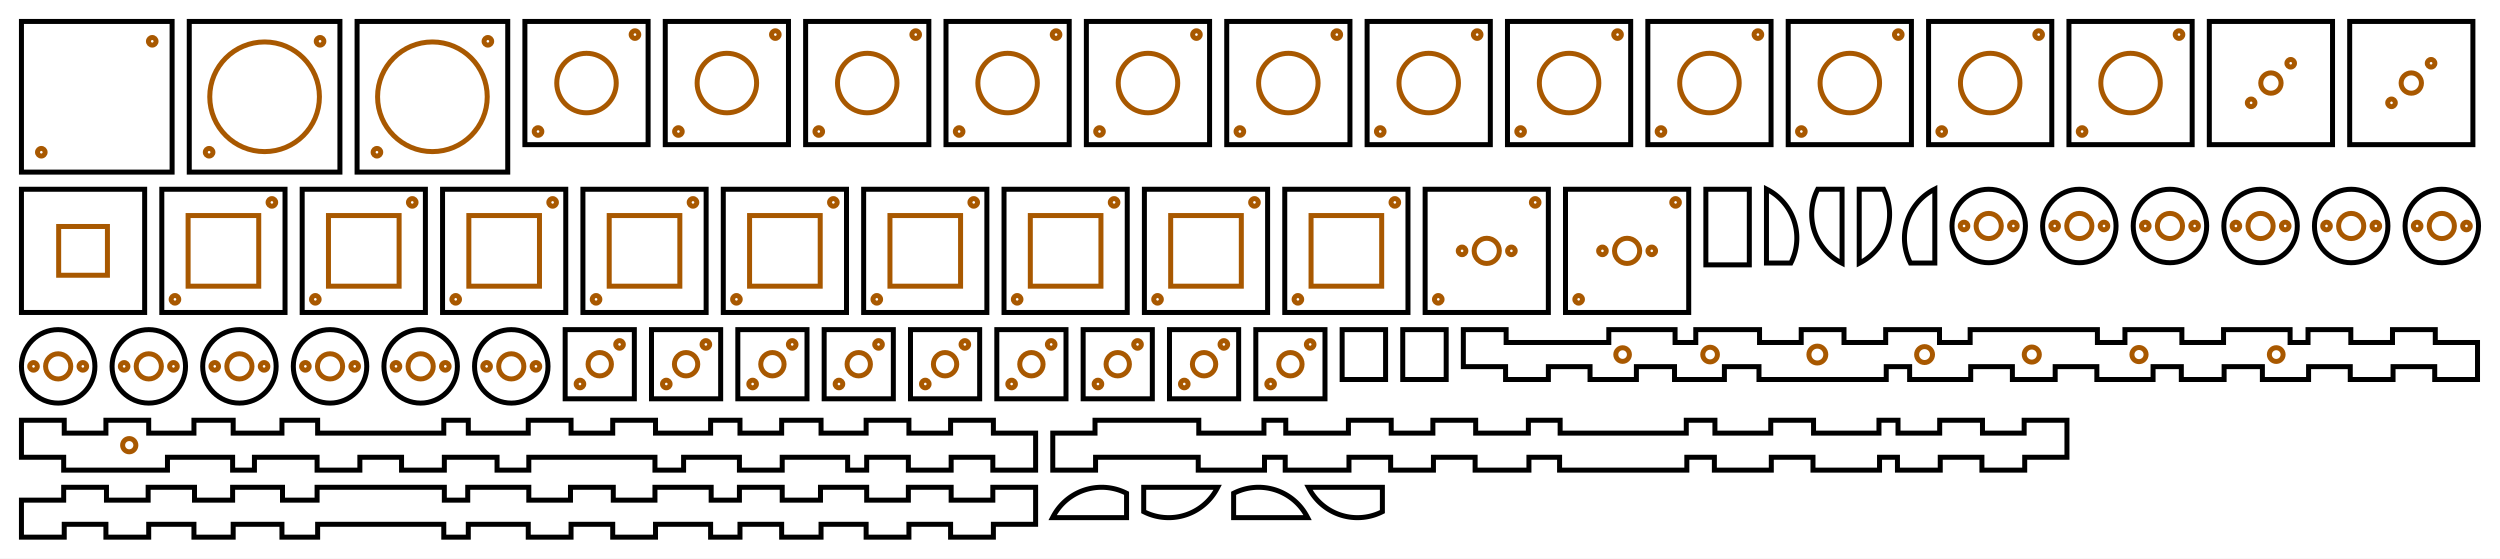
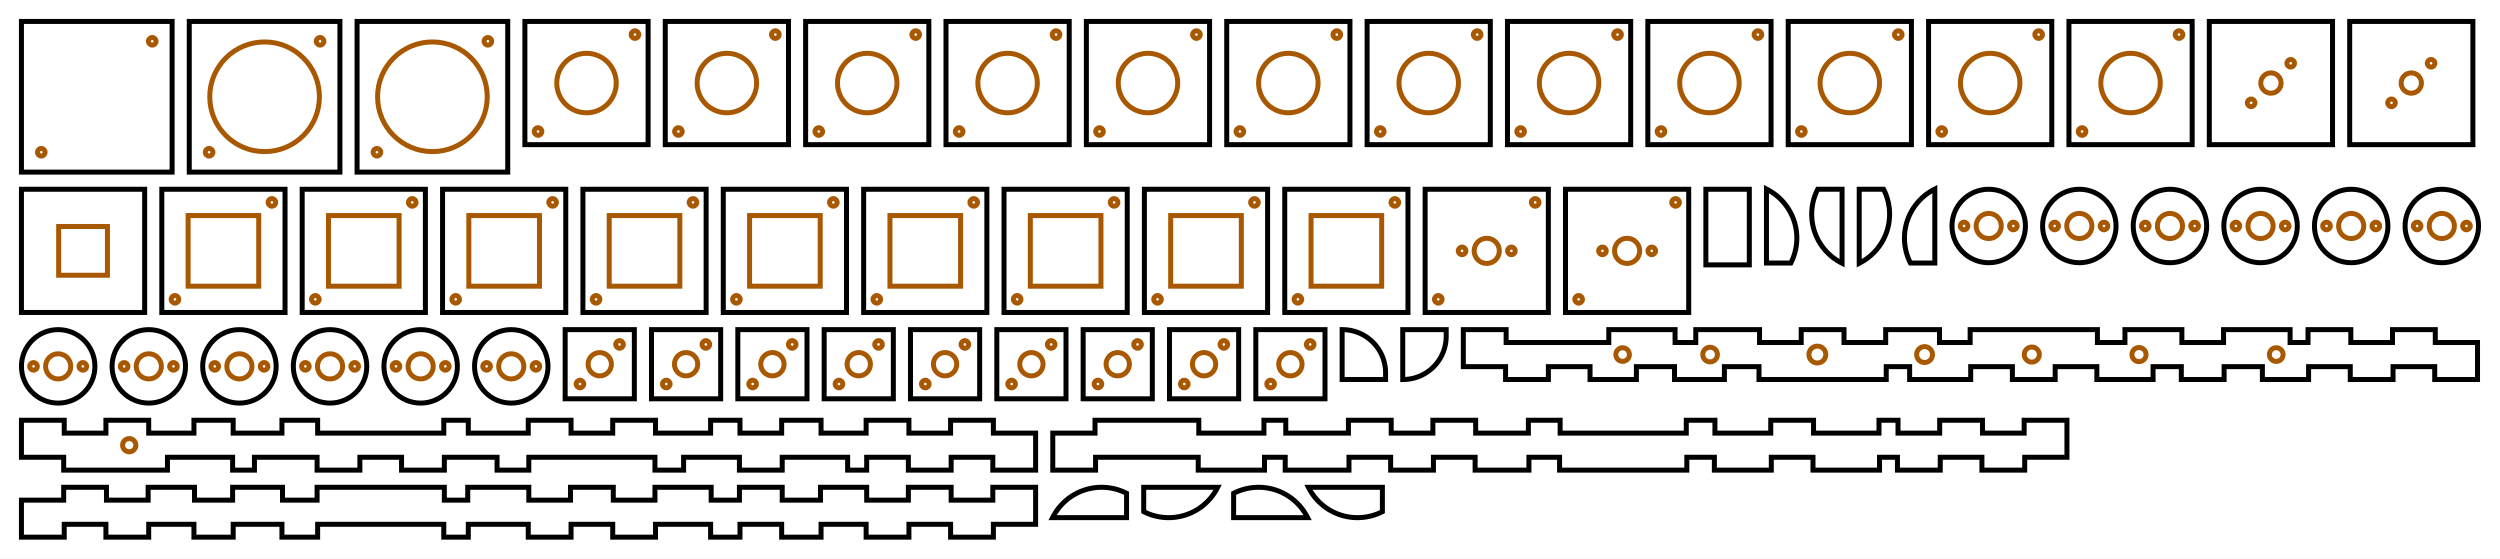
<svg xmlns="http://www.w3.org/2000/svg" width="582.93mm" height="130.25mm" viewBox="0 0 582.93 130.25">
  <rect x="0.0" y="0.0" width="582.93" height="130.25" fill="#ffffff" />
  <g fill="none" stroke="#a85800" stroke-width="1.166">
    <circle cx="35.499" cy="9.631" r="0.885" />
    <circle cx="9.631" cy="35.499" r="0.885" />
    <circle cx="61.695" cy="22.565" r="12.785" />
    <circle cx="74.629" cy="9.631" r="0.885" />
    <circle cx="48.761" cy="35.499" r="0.885" />
    <circle cx="100.825" cy="22.565" r="12.785" />
    <circle cx="113.759" cy="9.631" r="0.885" />
    <circle cx="87.891" cy="35.499" r="0.885" />
    <circle cx="136.755" cy="19.365" r="6.935" />
    <circle cx="148.055" cy="8.065" r="0.885" />
    <circle cx="125.455" cy="30.665" r="0.885" />
    <circle cx="169.485" cy="19.365" r="6.935" />
    <circle cx="180.785" cy="8.065" r="0.885" />
    <circle cx="158.185" cy="30.665" r="0.885" />
    <circle cx="202.215" cy="19.365" r="6.935" />
    <circle cx="213.515" cy="8.065" r="0.885" />
    <circle cx="190.915" cy="30.665" r="0.885" />
    <circle cx="234.945" cy="19.365" r="6.935" />
    <circle cx="246.245" cy="8.065" r="0.885" />
    <circle cx="223.645" cy="30.665" r="0.885" />
    <circle cx="267.675" cy="19.365" r="6.935" />
    <circle cx="278.975" cy="8.065" r="0.885" />
    <circle cx="256.375" cy="30.665" r="0.885" />
    <circle cx="300.405" cy="19.365" r="6.935" />
    <circle cx="311.705" cy="8.065" r="0.885" />
    <circle cx="289.105" cy="30.665" r="0.885" />
    <circle cx="333.135" cy="19.365" r="6.935" />
    <circle cx="344.435" cy="8.065" r="0.885" />
    <circle cx="321.835" cy="30.665" r="0.885" />
    <circle cx="365.865" cy="19.365" r="6.935" />
    <circle cx="377.165" cy="8.065" r="0.885" />
    <circle cx="354.565" cy="30.665" r="0.885" />
    <circle cx="398.595" cy="19.365" r="6.935" />
    <circle cx="409.895" cy="8.065" r="0.885" />
    <circle cx="387.295" cy="30.665" r="0.885" />
    <circle cx="431.325" cy="19.365" r="6.935" />
    <circle cx="442.625" cy="8.065" r="0.885" />
    <circle cx="420.025" cy="30.665" r="0.885" />
    <circle cx="464.055" cy="19.365" r="6.935" />
    <circle cx="475.355" cy="8.065" r="0.885" />
    <circle cx="452.755" cy="30.665" r="0.885" />
    <circle cx="496.785" cy="19.365" r="6.935" />
    <circle cx="508.085" cy="8.065" r="0.885" />
    <circle cx="485.485" cy="30.665" r="0.885" />
    <circle cx="529.515" cy="19.365" r="2.370" />
    <circle cx="534.128" cy="14.752" r="0.885" />
    <circle cx="524.902" cy="23.978" r="0.885" />
    <circle cx="562.245" cy="19.365" r="2.370" />
    <circle cx="566.858" cy="14.752" r="0.885" />
    <circle cx="557.632" cy="23.978" r="0.885" />
    <path d="M 25.050,52.810 L 25.050,64.180 L 13.680,64.180 L 13.680,52.810 Z" />
    <path d="M 60.330,50.260 L 60.330,66.730 L 43.860,66.730 L 43.860,50.260 Z" />
    <circle cx="63.395" cy="47.195" r="0.885" />
    <circle cx="40.795" cy="69.795" r="0.885" />
    <path d="M 93.060,50.260 L 93.060,66.730 L 76.590,66.730 L 76.590,50.260 Z" />
    <circle cx="96.125" cy="47.195" r="0.885" />
    <circle cx="73.525" cy="69.795" r="0.885" />
    <path d="M 125.790,50.260 L 125.790,66.730 L 109.320,66.730 L 109.320,50.260 Z" />
    <circle cx="128.855" cy="47.195" r="0.885" />
    <circle cx="106.255" cy="69.795" r="0.885" />
    <path d="M 158.520,50.260 L 158.520,66.730 L 142.050,66.730 L 142.050,50.260 Z" />
    <circle cx="161.585" cy="47.195" r="0.885" />
    <circle cx="138.985" cy="69.795" r="0.885" />
    <path d="M 191.250,50.260 L 191.250,66.730 L 174.780,66.730 L 174.780,50.260 Z" />
    <circle cx="194.315" cy="47.195" r="0.885" />
    <circle cx="171.715" cy="69.795" r="0.885" />
    <path d="M 223.980,50.260 L 223.980,66.730 L 207.510,66.730 L 207.510,50.260 Z" />
    <circle cx="227.045" cy="47.195" r="0.885" />
    <circle cx="204.445" cy="69.795" r="0.885" />
    <path d="M 256.710,50.260 L 256.710,66.730 L 240.240,66.730 L 240.240,50.260 Z" />
    <circle cx="259.775" cy="47.195" r="0.885" />
    <circle cx="237.175" cy="69.795" r="0.885" />
    <path d="M 289.440,50.260 L 289.440,66.730 L 272.970,66.730 L 272.970,50.260 Z" />
    <circle cx="292.505" cy="47.195" r="0.885" />
    <circle cx="269.905" cy="69.795" r="0.885" />
    <path d="M 322.170,50.260 L 322.170,66.730 L 305.700,66.730 L 305.700,50.260 Z" />
    <circle cx="325.235" cy="47.195" r="0.885" />
    <circle cx="302.635" cy="69.795" r="0.885" />
    <circle cx="346.665" cy="58.495" r="2.935" />
    <circle cx="357.965" cy="47.195" r="0.885" />
    <circle cx="335.365" cy="69.795" r="0.885" />
    <circle cx="352.415" cy="58.495" r="0.885" />
    <circle cx="340.915" cy="58.495" r="0.885" />
    <circle cx="379.395" cy="58.495" r="2.935" />
    <circle cx="390.695" cy="47.195" r="0.885" />
    <circle cx="368.095" cy="69.795" r="0.885" />
    <circle cx="385.145" cy="58.495" r="0.885" />
    <circle cx="373.645" cy="58.495" r="0.885" />
    <circle cx="463.711" cy="52.695" r="2.935" />
    <circle cx="469.461" cy="52.695" r="0.885" />
    <circle cx="457.961" cy="52.695" r="0.885" />
    <circle cx="484.841" cy="52.695" r="2.935" />
    <circle cx="490.591" cy="52.695" r="0.885" />
    <circle cx="479.091" cy="52.695" r="0.885" />
    <circle cx="505.971" cy="52.695" r="2.935" />
    <circle cx="511.721" cy="52.695" r="0.885" />
    <circle cx="500.221" cy="52.695" r="0.885" />
    <circle cx="527.101" cy="52.695" r="2.935" />
    <circle cx="532.851" cy="52.695" r="0.885" />
    <circle cx="521.351" cy="52.695" r="0.885" />
    <circle cx="548.231" cy="52.695" r="2.935" />
    <circle cx="553.981" cy="52.695" r="0.885" />
    <circle cx="542.481" cy="52.695" r="0.885" />
    <circle cx="569.361" cy="52.695" r="2.935" />
    <circle cx="575.111" cy="52.695" r="0.885" />
    <circle cx="563.611" cy="52.695" r="0.885" />
    <circle cx="13.565" cy="85.425" r="2.935" />
    <circle cx="19.315" cy="85.425" r="0.885" />
    <circle cx="7.815" cy="85.425" r="0.885" />
    <circle cx="34.695" cy="85.425" r="2.935" />
    <circle cx="40.445" cy="85.425" r="0.885" />
    <circle cx="28.945" cy="85.425" r="0.885" />
    <circle cx="55.825" cy="85.425" r="2.935" />
    <circle cx="61.575" cy="85.425" r="0.885" />
    <circle cx="50.075" cy="85.425" r="0.885" />
    <circle cx="76.955" cy="85.425" r="2.935" />
    <circle cx="82.705" cy="85.425" r="0.885" />
    <circle cx="71.205" cy="85.425" r="0.885" />
    <circle cx="98.085" cy="85.425" r="2.935" />
    <circle cx="103.835" cy="85.425" r="0.885" />
    <circle cx="92.335" cy="85.425" r="0.885" />
    <circle cx="119.215" cy="85.425" r="2.935" />
    <circle cx="124.965" cy="85.425" r="0.885" />
    <circle cx="113.465" cy="85.425" r="0.885" />
    <circle cx="139.845" cy="84.925" r="2.720" />
    <circle cx="144.458" cy="80.312" r="0.885" />
    <circle cx="135.232" cy="89.538" r="0.885" />
    <circle cx="159.975" cy="84.925" r="2.720" />
    <circle cx="164.588" cy="80.312" r="0.885" />
    <circle cx="155.362" cy="89.538" r="0.885" />
    <circle cx="180.105" cy="84.925" r="2.720" />
    <circle cx="184.718" cy="80.312" r="0.885" />
    <circle cx="175.492" cy="89.538" r="0.885" />
    <circle cx="200.235" cy="84.925" r="2.720" />
    <circle cx="204.848" cy="80.312" r="0.885" />
    <circle cx="195.622" cy="89.538" r="0.885" />
    <circle cx="220.365" cy="84.925" r="2.720" />
    <circle cx="224.978" cy="80.312" r="0.885" />
    <circle cx="215.752" cy="89.538" r="0.885" />
    <circle cx="240.495" cy="84.925" r="2.720" />
    <circle cx="245.108" cy="80.312" r="0.885" />
    <circle cx="235.882" cy="89.538" r="0.885" />
    <circle cx="260.625" cy="84.925" r="2.720" />
    <circle cx="265.238" cy="80.312" r="0.885" />
    <circle cx="256.012" cy="89.538" r="0.885" />
    <circle cx="280.755" cy="84.925" r="2.720" />
    <circle cx="285.368" cy="80.312" r="0.885" />
    <circle cx="276.142" cy="89.538" r="0.885" />
    <circle cx="300.885" cy="84.925" r="2.720" />
    <circle cx="305.498" cy="80.312" r="0.885" />
    <circle cx="296.272" cy="89.538" r="0.885" />
    <circle cx="530.755" cy="82.675" r="1.601" />
    <circle cx="498.755" cy="82.675" r="1.649" />
    <circle cx="473.755" cy="82.675" r="1.757" />
    <circle cx="448.755" cy="82.675" r="1.852" />
    <circle cx="423.755" cy="82.675" r="1.967" />
    <circle cx="398.745" cy="82.675" r="1.707" />
    <circle cx="378.345" cy="82.675" r="1.587" />
    <circle cx="30.135" cy="103.805" r="1.543" />
  </g>
  <g fill="none" stroke="#000000" stroke-width="1.166">
    <path d="M 40.130,5.000 L 40.130,40.130 L 5.000,40.130 L 5.000,5.000 Z" />
    <path d="M 79.260,5.000 L 79.260,40.130 L 44.130,40.130 L 44.130,5.000 Z" />
    <path d="M 118.390,5.000 L 118.390,40.130 L 83.260,40.130 L 83.260,5.000 Z" />
    <path d="M 151.120,5.000 L 151.120,33.730 L 122.390,33.730 L 122.390,5.000 Z" />
    <path d="M 183.850,5.000 L 183.850,33.730 L 155.120,33.730 L 155.120,5.000 Z" />
    <path d="M 216.580,5.000 L 216.580,33.730 L 187.850,33.730 L 187.850,5.000 Z" />
    <path d="M 249.310,5.000 L 249.310,33.730 L 220.580,33.730 L 220.580,5.000 Z" />
    <path d="M 282.040,5.000 L 282.040,33.730 L 253.310,33.730 L 253.310,5.000 Z" />
    <path d="M 314.770,5.000 L 314.770,33.730 L 286.040,33.730 L 286.040,5.000 Z" />
    <path d="M 347.500,5.000 L 347.500,33.730 L 318.770,33.730 L 318.770,5.000 Z" />
    <path d="M 380.230,5.000 L 380.230,33.730 L 351.500,33.730 L 351.500,5.000 Z" />
    <path d="M 412.960,5.000 L 412.960,33.730 L 384.230,33.730 L 384.230,5.000 Z" />
    <path d="M 445.690,5.000 L 445.690,33.730 L 416.960,33.730 L 416.960,5.000 Z" />
    <path d="M 478.420,5.000 L 478.420,33.730 L 449.690,33.730 L 449.690,5.000 Z" />
    <path d="M 511.150,5.000 L 511.150,33.730 L 482.420,33.730 L 482.420,5.000 Z" />
    <path d="M 543.880,5.000 L 543.880,33.730 L 515.150,33.730 L 515.150,5.000 Z" />
    <path d="M 576.610,5.000 L 576.610,33.730 L 547.880,33.730 L 547.880,5.000 Z" />
    <path d="M 33.730,44.130 L 33.730,72.860 L 5.000,72.860 L 5.000,44.130 Z" />
    <path d="M 66.460,44.130 L 66.460,72.860 L 37.730,72.860 L 37.730,44.130 Z" />
    <path d="M 99.190,44.130 L 99.190,72.860 L 70.460,72.860 L 70.460,44.130 Z" />
    <path d="M 131.920,44.130 L 131.920,72.860 L 103.190,72.860 L 103.190,44.130 Z" />
    <path d="M 164.650,44.130 L 164.650,72.860 L 135.920,72.860 L 135.920,44.130 Z" />
    <path d="M 197.380,44.130 L 197.380,72.860 L 168.650,72.860 L 168.650,44.130 Z" />
    <path d="M 230.110,44.130 L 230.110,72.860 L 201.380,72.860 L 201.380,44.130 Z" />
    <path d="M 262.840,44.130 L 262.840,72.860 L 234.110,72.860 L 234.110,44.130 Z" />
    <path d="M 295.570,44.130 L 295.570,72.860 L 266.840,72.860 L 266.840,44.130 Z" />
    <path d="M 328.300,44.130 L 328.300,72.860 L 299.570,72.860 L 299.570,44.130 Z" />
    <path d="M 361.030,44.130 L 361.030,72.860 L 332.300,72.860 L 332.300,44.130 Z" />
    <path d="M 393.760,44.130 L 393.760,72.860 L 365.030,72.860 L 365.030,44.130 Z" />
    <path d="M 397.760,44.130 L 407.890,44.130 L 407.890,61.760 L 397.760,61.760 Z" />
    <path d="M 411.890,61.334 L 411.890,44.088 L 412.280,44.292 L 412.572,44.455 L 412.860,44.626 L 413.142,44.804 L 413.421,44.989 L 413.694,45.181 L 413.962,45.381 L 414.225,45.587 L 414.482,45.801 L 414.733,46.021 L 414.979,46.247 L 415.219,46.480 L 415.452,46.719 L 415.679,46.964 L 415.900,47.215 L 416.114,47.472 L 416.321,47.734 L 416.522,48.001 L 416.715,48.274 L 416.901,48.552 L 417.080,48.834 L 417.251,49.121 L 417.415,49.412 L 417.571,49.708 L 417.719,50.007 L 417.859,50.311 L 417.992,50.617 L 418.116,50.928 L 418.232,51.241 L 418.340,51.557 L 418.439,51.876 L 418.530,52.198 L 418.613,52.522 L 418.687,52.847 L 418.753,53.175 L 418.810,53.504 L 418.858,53.835 L 418.898,54.167 L 418.929,54.500 L 418.952,54.833 L 418.965,55.167 L 418.970,55.501 L 418.966,55.835 L 418.953,56.169 L 418.932,56.503 L 418.902,56.835 L 418.863,57.167 L 418.816,57.498 L 418.759,57.828 L 418.695,58.155 L 418.621,58.481 L 418.540,58.806 L 418.449,59.127 L 418.351,59.447 L 418.244,59.763 L 418.128,60.077 L 418.005,60.387 L 417.874,60.695 L 417.734,60.998 L 417.569,61.334 Z" />
    <path d="M 429.518,44.130 L 429.518,61.376 L 429.128,61.172 L 428.836,61.009 L 428.548,60.838 L 428.265,60.660 L 427.987,60.475 L 427.714,60.282 L 427.446,60.083 L 427.183,59.876 L 426.926,59.663 L 426.675,59.443 L 426.429,59.217 L 426.189,58.984 L 425.956,58.745 L 425.729,58.500 L 425.508,58.249 L 425.294,57.992 L 425.087,57.730 L 424.886,57.462 L 424.693,57.190 L 424.507,56.912 L 424.328,56.630 L 424.157,56.343 L 423.993,56.051 L 423.837,55.756 L 423.689,55.456 L 423.549,55.153 L 423.416,54.846 L 423.292,54.536 L 423.176,54.223 L 423.068,53.906 L 422.969,53.587 L 422.877,53.266 L 422.795,52.942 L 422.721,52.616 L 422.655,52.289 L 422.598,51.959 L 422.549,51.629 L 422.510,51.297 L 422.479,50.964 L 422.456,50.631 L 422.443,50.297 L 422.438,49.963 L 422.442,49.629 L 422.454,49.295 L 422.476,48.961 L 422.506,48.628 L 422.545,48.296 L 422.592,47.966 L 422.648,47.636 L 422.713,47.308 L 422.786,46.982 L 422.868,46.658 L 422.959,46.336 L 423.057,46.017 L 423.164,45.701 L 423.279,45.387 L 423.403,45.076 L 423.534,44.769 L 423.674,44.465 L 423.839,44.130 Z" />
    <path d="M 439.197,44.130 L 439.362,44.465 L 439.502,44.769 L 439.633,45.076 L 439.756,45.387 L 439.872,45.701 L 439.979,46.017 L 440.077,46.336 L 440.168,46.658 L 440.249,46.982 L 440.323,47.308 L 440.387,47.636 L 440.444,47.966 L 440.491,48.296 L 440.530,48.628 L 440.560,48.961 L 440.581,49.295 L 440.594,49.629 L 440.598,49.963 L 440.593,50.297 L 440.579,50.631 L 440.557,50.964 L 440.526,51.297 L 440.486,51.629 L 440.438,51.959 L 440.381,52.289 L 440.315,52.616 L 440.241,52.942 L 440.158,53.266 L 440.067,53.587 L 439.968,53.906 L 439.860,54.223 L 439.744,54.536 L 439.619,54.846 L 439.487,55.153 L 439.347,55.456 L 439.199,55.756 L 439.043,56.051 L 438.879,56.343 L 438.708,56.630 L 438.529,56.912 L 438.343,57.190 L 438.150,57.462 L 437.949,57.730 L 437.742,57.992 L 437.528,58.249 L 437.307,58.500 L 437.080,58.745 L 436.847,58.984 L 436.607,59.217 L 436.361,59.443 L 436.110,59.663 L 435.852,59.876 L 435.590,60.083 L 435.322,60.282 L 435.049,60.475 L 434.770,60.660 L 434.488,60.838 L 434.200,61.009 L 433.908,61.172 L 433.518,61.376 L 433.518,44.130 Z" />
    <path d="M 445.467,61.334 L 445.302,60.998 L 445.162,60.695 L 445.031,60.387 L 444.907,60.077 L 444.792,59.763 L 444.685,59.447 L 444.586,59.127 L 444.496,58.806 L 444.414,58.481 L 444.341,58.155 L 444.276,57.828 L 444.220,57.498 L 444.173,57.167 L 444.134,56.835 L 444.104,56.503 L 444.082,56.169 L 444.070,55.835 L 444.066,55.501 L 444.071,55.167 L 444.084,54.833 L 444.107,54.500 L 444.138,54.167 L 444.177,53.835 L 444.226,53.504 L 444.283,53.175 L 444.348,52.847 L 444.423,52.522 L 444.505,52.198 L 444.597,51.876 L 444.696,51.557 L 444.804,51.241 L 444.920,50.928 L 445.044,50.617 L 445.177,50.311 L 445.317,50.007 L 445.465,49.708 L 445.621,49.412 L 445.785,49.121 L 445.956,48.834 L 446.135,48.552 L 446.321,48.274 L 446.514,48.001 L 446.714,47.734 L 446.922,47.472 L 447.136,47.215 L 447.356,46.964 L 447.584,46.719 L 447.817,46.480 L 448.057,46.247 L 448.303,46.021 L 448.554,45.801 L 448.811,45.587 L 449.074,45.381 L 449.342,45.181 L 449.615,44.989 L 449.893,44.804 L 450.176,44.626 L 450.464,44.455 L 450.755,44.292 L 451.146,44.088 L 451.146,61.334 Z" />
    <circle cx="463.711" cy="52.695" r="8.565" />
    <circle cx="484.841" cy="52.695" r="8.565" />
    <circle cx="505.971" cy="52.695" r="8.565" />
    <circle cx="527.101" cy="52.695" r="8.565" />
    <circle cx="548.231" cy="52.695" r="8.565" />
    <circle cx="569.361" cy="52.695" r="8.565" />
    <circle cx="13.565" cy="85.425" r="8.565" />
    <circle cx="34.695" cy="85.425" r="8.565" />
    <circle cx="55.825" cy="85.425" r="8.565" />
    <circle cx="76.955" cy="85.425" r="8.565" />
    <circle cx="98.085" cy="85.425" r="8.565" />
    <circle cx="119.215" cy="85.425" r="8.565" />
    <path d="M 147.910,76.860 L 147.910,92.990 L 131.780,92.990 L 131.780,76.860 Z" />
    <path d="M 168.040,76.860 L 168.040,92.990 L 151.910,92.990 L 151.910,76.860 Z" />
    <path d="M 188.170,76.860 L 188.170,92.990 L 172.040,92.990 L 172.040,76.860 Z" />
    <path d="M 208.300,76.860 L 208.300,92.990 L 192.170,92.990 L 192.170,76.860 Z" />
    <path d="M 228.430,76.860 L 228.430,92.990 L 212.300,92.990 L 212.300,76.860 Z" />
    <path d="M 248.560,76.860 L 248.560,92.990 L 232.430,92.990 L 232.430,76.860 Z" />
    <path d="M 268.690,76.860 L 268.690,92.990 L 252.560,92.990 L 252.560,76.860 Z" />
    <path d="M 288.820,76.860 L 288.820,92.990 L 272.690,92.990 L 272.690,76.860 Z" />
    <path d="M 308.950,76.860 L 308.950,92.990 L 292.820,92.990 L 292.820,76.860 Z" />
-     <path d="M 312.950,76.860 L 323.080,76.860 L 323.080,88.490 L 312.950,88.490 Z" />
-     <path d="M 327.080,76.860 L 337.210,76.860 L 337.210,88.490 L 327.080,88.490 Z" />
+     <path d="M 323.080,88.490 L 323.080,86.924 L 323.066,86.398 L 323.025,85.873 L 322.956,85.350 L 322.860,84.832 L 322.737,84.320 L 322.587,83.815 L 322.412,83.318 L 322.210,82.831 L 321.983,82.356 L 321.732,81.892 L 321.456,81.443 L 321.158,81.009 L 320.837,80.591 L 320.495,80.190 L 320.132,79.808 L 319.750,79.445 L 319.349,79.103 L 318.931,78.782 L 318.497,78.484 L 318.048,78.208 L 317.584,77.957 L 317.109,77.730 L 316.622,77.528 L 316.125,77.353 L 315.620,77.203 L 315.108,77.080 L 314.590,76.984 L 314.067,76.915 L 313.542,76.874 L 312.950,76.858 L 312.950,88.490 Z" />
+     <path d="M 327.080,76.860 L 327.080,88.492 L 327.672,88.476 L 328.197,88.435 L 328.720,88.366 L 329.238,88.270 L 329.750,88.147 L 330.255,87.997 L 330.752,87.822 L 331.239,87.620 L 331.714,87.393 L 332.178,87.142 L 332.627,86.866 L 333.061,86.568 L 333.479,86.247 L 333.880,85.905 L 334.262,85.542 L 334.625,85.160 L 334.967,84.759 L 335.288,84.341 L 335.586,83.907 L 335.862,83.458 L 336.113,82.994 L 336.340,82.519 L 336.542,82.032 L 336.717,81.535 L 336.867,81.030 L 336.990,80.518 L 337.086,80.000 L 337.155,79.477 L 337.196,78.952 L 337.210,78.426 L 337.210,76.860 Z" />
    <path d="M 341.210,76.860 L 351.188,76.860 L 351.188,79.860 L 375.128,79.860 L 375.128,76.860 L 390.579,76.860 L 390.579,79.860 L 395.408,79.860 L 395.408,76.860 L 410.275,76.860 L 410.275,79.860 L 419.992,79.860 L 419.992,76.860 L 429.970,76.860 L 429.970,79.860 L 439.688,79.860 L 439.688,76.860 L 452.237,76.860 L 452.237,79.860 L 459.383,79.860 L 459.383,76.860 L 489.057,76.860 L 489.057,79.860 L 495.476,79.860 L 495.476,76.860 L 508.752,76.860 L 508.752,79.860 L 518.470,79.860 L 518.470,76.860 L 533.986,76.860 L 533.986,79.860 L 538.166,79.860 L 538.166,76.860 L 548.144,76.860 L 548.144,79.860 L 557.861,79.860 L 557.861,76.860 L 567.839,76.860 L 567.839,79.860 L 577.687,79.860 L 577.687,88.490 L 567.709,88.490 L 567.709,85.490 L 557.991,85.490 L 557.991,88.490 L 548.014,88.490 L 548.014,85.490 L 538.296,85.490 L 538.296,88.490 L 527.524,88.490 L 527.524,85.490 L 518.600,85.490 L 518.600,88.490 L 508.622,88.490 L 508.622,85.490 L 502.034,85.490 L 502.034,88.490 L 488.927,88.490 L 488.927,85.490 L 479.209,85.490 L 479.209,88.490 L 469.231,88.490 L 469.231,85.490 L 459.513,85.490 L 459.513,88.490 L 445.273,88.490 L 445.273,85.490 L 439.818,85.490 L 439.818,88.490 L 410.145,88.490 L 410.145,85.490 L 402.082,85.490 L 402.082,88.490 L 390.449,88.490 L 390.449,85.490 L 381.562,85.490 L 381.562,88.490 L 370.753,88.490 L 370.753,85.490 L 361.036,85.490 L 361.036,88.490 L 351.058,88.490 L 351.058,85.490 L 341.210,85.490 Z" />
    <path d="M 5.000,97.990 L 14.978,97.990 L 14.978,100.990 L 24.696,100.990 L 24.696,97.990 L 34.673,97.990 L 34.673,100.990 L 45.222,100.990 L 45.222,97.990 L 54.369,97.990 L 54.369,100.990 L 65.742,100.990 L 65.742,97.990 L 74.065,97.990 L 74.065,100.990 L 103.478,100.990 L 103.478,97.990 L 109.193,97.990 L 109.193,100.990 L 123.173,100.990 L 123.173,97.990 L 133.151,97.990 L 133.151,100.990 L 142.869,100.990 L 142.869,97.990 L 152.847,97.990 L 152.847,100.990 L 165.694,100.990 L 165.694,97.990 L 172.542,97.990 L 172.542,100.990 L 182.260,100.990 L 182.260,97.990 L 191.444,97.990 L 191.444,100.990 L 201.956,100.990 L 201.956,97.990 L 211.934,97.990 L 211.934,100.990 L 221.651,100.990 L 221.651,97.990 L 231.629,97.990 L 231.629,100.990 L 241.477,100.990 L 241.477,109.620 L 231.499,109.620 L 231.499,106.620 L 221.781,106.620 L 221.781,109.620 L 211.804,109.620 L 211.804,106.620 L 202.086,106.620 L 202.086,109.620 L 197.646,109.620 L 197.646,106.620 L 182.390,106.620 L 182.390,109.620 L 172.412,109.620 L 172.412,106.620 L 159.396,106.620 L 159.396,109.620 L 152.717,109.620 L 152.717,106.620 L 123.303,106.620 L 123.303,109.620 L 115.897,109.620 L 115.897,106.620 L 103.608,106.620 L 103.608,109.620 L 93.630,109.620 L 93.630,106.620 L 83.912,106.620 L 83.912,109.620 L 73.935,109.620 L 73.935,106.620 L 59.328,106.620 L 59.328,109.620 L 54.239,109.620 L 54.239,106.620 L 39.048,106.620 L 39.048,109.620 L 14.848,109.620 L 14.848,106.620 L 5.000,106.620 Z" />
    <path d="M 245.477,100.990 L 255.325,100.990 L 255.325,97.990 L 279.525,97.990 L 279.525,100.990 L 294.716,100.990 L 294.716,97.990 L 299.805,97.990 L 299.805,100.990 L 314.412,100.990 L 314.412,97.990 L 324.389,97.990 L 324.389,100.990 L 334.107,100.990 L 334.107,97.990 L 344.085,97.990 L 344.085,100.990 L 356.374,100.990 L 356.374,97.990 L 363.780,97.990 L 363.780,100.990 L 393.194,100.990 L 393.194,97.990 L 399.873,97.990 L 399.873,100.990 L 412.889,100.990 L 412.889,97.990 L 422.867,97.990 L 422.867,100.990 L 438.123,100.990 L 438.123,97.990 L 442.563,97.990 L 442.563,100.990 L 452.281,100.990 L 452.281,97.990 L 462.258,97.990 L 462.258,100.990 L 471.976,100.990 L 471.976,97.990 L 481.954,97.990 L 481.954,106.620 L 472.106,106.620 L 472.106,109.620 L 462.128,109.620 L 462.128,106.620 L 452.411,106.620 L 452.411,109.620 L 442.433,109.620 L 442.433,106.620 L 438.253,106.620 L 438.253,109.620 L 422.737,109.620 L 422.737,106.620 L 413.019,106.620 L 413.019,109.620 L 399.743,109.620 L 399.743,106.620 L 393.324,106.620 L 393.324,109.620 L 363.650,109.620 L 363.650,106.620 L 356.504,106.620 L 356.504,109.620 L 343.955,109.620 L 343.955,106.620 L 334.237,106.620 L 334.237,109.620 L 324.259,109.620 L 324.259,106.620 L 314.542,106.620 L 314.542,109.620 L 299.675,109.620 L 299.675,106.620 L 294.846,106.620 L 294.846,109.620 L 279.395,109.620 L 279.395,106.620 L 255.455,106.620 L 255.455,109.620 L 245.477,109.620 Z" />
    <path d="M 5.000,116.620 L 14.848,116.620 L 14.848,113.620 L 24.826,113.620 L 24.826,116.620 L 34.543,116.620 L 34.543,113.620 L 45.352,113.620 L 45.352,116.620 L 54.239,116.620 L 54.239,113.620 L 65.872,113.620 L 65.872,116.620 L 73.935,116.620 L 73.935,113.620 L 103.608,113.620 L 103.608,116.620 L 109.063,116.620 L 109.063,113.620 L 123.303,113.620 L 123.303,116.620 L 133.021,116.620 L 133.021,113.620 L 142.999,113.620 L 142.999,116.620 L 152.717,116.620 L 152.717,113.620 L 165.824,113.620 L 165.824,116.620 L 172.412,116.620 L 172.412,113.620 L 182.390,113.620 L 182.390,116.620 L 191.314,116.620 L 191.314,113.620 L 202.086,113.620 L 202.086,116.620 L 211.804,116.620 L 211.804,113.620 L 221.781,113.620 L 221.781,116.620 L 231.499,116.620 L 231.499,113.620 L 241.477,113.620 L 241.477,122.250 L 231.629,122.250 L 231.629,125.250 L 221.651,125.250 L 221.651,122.250 L 211.934,122.250 L 211.934,125.250 L 201.956,125.250 L 201.956,122.250 L 191.444,122.250 L 191.444,125.250 L 182.260,125.250 L 182.260,122.250 L 172.542,122.250 L 172.542,125.250 L 165.694,125.250 L 165.694,122.250 L 152.847,122.250 L 152.847,125.250 L 142.869,125.250 L 142.869,122.250 L 133.151,122.250 L 133.151,125.250 L 123.173,125.250 L 123.173,122.250 L 109.193,122.250 L 109.193,125.250 L 103.478,125.250 L 103.478,122.250 L 74.065,122.250 L 74.065,125.250 L 65.742,125.250 L 65.742,122.250 L 54.369,122.250 L 54.369,125.250 L 45.222,125.250 L 45.222,122.250 L 34.673,122.250 L 34.673,125.250 L 24.696,125.250 L 24.696,122.250 L 14.978,122.250 L 14.978,125.250 L 5.000,125.250 Z" />
    <path d="M 262.681,120.700 L 245.435,120.700 L 245.639,120.310 L 245.802,120.018 L 245.973,119.730 L 246.150,119.448 L 246.336,119.169 L 246.528,118.896 L 246.728,118.628 L 246.934,118.365 L 247.148,118.108 L 247.368,117.857 L 247.594,117.611 L 247.827,117.371 L 248.066,117.138 L 248.311,116.911 L 248.562,116.690 L 248.819,116.476 L 249.081,116.269 L 249.348,116.068 L 249.621,115.875 L 249.899,115.689 L 250.181,115.510 L 250.468,115.339 L 250.759,115.175 L 251.055,115.019 L 251.354,114.871 L 251.658,114.731 L 251.964,114.598 L 252.275,114.474 L 252.588,114.358 L 252.904,114.250 L 253.223,114.151 L 253.545,114.060 L 253.869,113.977 L 254.194,113.903 L 254.522,113.837 L 254.851,113.780 L 255.182,113.732 L 255.514,113.692 L 255.847,113.661 L 256.180,113.638 L 256.514,113.625 L 256.848,113.620 L 257.182,113.624 L 257.516,113.637 L 257.850,113.658 L 258.182,113.688 L 258.514,113.727 L 258.845,113.774 L 259.175,113.831 L 259.502,113.895 L 259.828,113.969 L 260.152,114.050 L 260.474,114.141 L 260.794,114.239 L 261.110,114.346 L 261.424,114.462 L 261.734,114.585 L 262.042,114.716 L 262.345,114.856 L 262.681,115.021 Z" />
    <path d="M 266.681,113.620 L 283.927,113.620 L 283.722,114.010 L 283.559,114.302 L 283.389,114.590 L 283.211,114.872 L 283.026,115.151 L 282.833,115.424 L 282.634,115.692 L 282.427,115.955 L 282.214,116.212 L 281.994,116.463 L 281.767,116.709 L 281.534,116.949 L 281.295,117.182 L 281.050,117.409 L 280.799,117.630 L 280.543,117.844 L 280.281,118.051 L 280.013,118.252 L 279.740,118.445 L 279.463,118.631 L 279.181,118.810 L 278.894,118.981 L 278.602,119.145 L 278.307,119.301 L 278.007,119.449 L 277.704,119.589 L 277.397,119.722 L 277.087,119.846 L 276.773,119.962 L 276.457,120.070 L 276.138,120.169 L 275.817,120.260 L 275.493,120.343 L 275.167,120.417 L 274.839,120.483 L 274.510,120.540 L 274.179,120.588 L 273.848,120.628 L 273.515,120.659 L 273.181,120.682 L 272.848,120.695 L 272.513,120.700 L 272.179,120.696 L 271.845,120.683 L 271.512,120.662 L 271.179,120.632 L 270.847,120.593 L 270.516,120.546 L 270.187,120.489 L 269.859,120.425 L 269.533,120.351 L 269.209,120.270 L 268.887,120.179 L 268.568,120.081 L 268.251,119.974 L 267.938,119.858 L 267.627,119.735 L 267.320,119.604 L 267.016,119.464 L 266.681,119.299 Z" />
    <path d="M 287.648,115.021 L 287.984,114.856 L 288.288,114.716 L 288.595,114.585 L 288.905,114.462 L 289.219,114.346 L 289.536,114.239 L 289.855,114.141 L 290.177,114.050 L 290.501,113.969 L 290.827,113.895 L 291.155,113.831 L 291.484,113.774 L 291.815,113.727 L 292.147,113.688 L 292.480,113.658 L 292.813,113.637 L 293.147,113.624 L 293.481,113.620 L 293.815,113.625 L 294.149,113.638 L 294.483,113.661 L 294.815,113.692 L 295.147,113.732 L 295.478,113.780 L 295.807,113.837 L 296.135,113.903 L 296.461,113.977 L 296.784,114.060 L 297.106,114.151 L 297.425,114.250 L 297.741,114.358 L 298.055,114.474 L 298.365,114.598 L 298.672,114.731 L 298.975,114.871 L 299.274,115.019 L 299.570,115.175 L 299.861,115.339 L 300.148,115.510 L 300.431,115.689 L 300.708,115.875 L 300.981,116.068 L 301.248,116.269 L 301.510,116.476 L 301.767,116.690 L 302.018,116.911 L 302.263,117.138 L 302.502,117.371 L 302.735,117.611 L 302.962,117.857 L 303.182,118.108 L 303.395,118.365 L 303.601,118.628 L 303.801,118.896 L 303.993,119.169 L 304.179,119.448 L 304.357,119.730 L 304.527,120.018 L 304.690,120.310 L 304.895,120.700 L 287.648,120.700 Z" />
    <path d="M 322.334,119.299 L 321.998,119.464 L 321.695,119.604 L 321.388,119.735 L 321.077,119.858 L 320.763,119.974 L 320.447,120.081 L 320.127,120.179 L 319.806,120.270 L 319.482,120.351 L 319.156,120.425 L 318.828,120.489 L 318.498,120.546 L 318.168,120.593 L 317.836,120.632 L 317.503,120.662 L 317.169,120.683 L 316.835,120.696 L 316.501,120.700 L 316.167,120.695 L 315.833,120.682 L 315.500,120.659 L 315.167,120.628 L 314.835,120.588 L 314.505,120.540 L 314.175,120.483 L 313.848,120.417 L 313.522,120.343 L 313.198,120.260 L 312.877,120.169 L 312.558,120.070 L 312.241,119.962 L 311.928,119.846 L 311.618,119.722 L 311.311,119.589 L 311.008,119.449 L 310.708,119.301 L 310.412,119.145 L 310.121,118.981 L 309.834,118.810 L 309.552,118.631 L 309.274,118.445 L 309.002,118.252 L 308.734,118.051 L 308.472,117.844 L 308.215,117.630 L 307.964,117.409 L 307.719,117.182 L 307.480,116.949 L 307.247,116.709 L 307.021,116.463 L 306.801,116.212 L 306.588,115.955 L 306.381,115.692 L 306.181,115.424 L 305.989,115.151 L 305.804,114.872 L 305.626,114.590 L 305.455,114.302 L 305.292,114.010 L 305.088,113.620 L 322.334,113.620 Z" />
  </g>
</svg>
